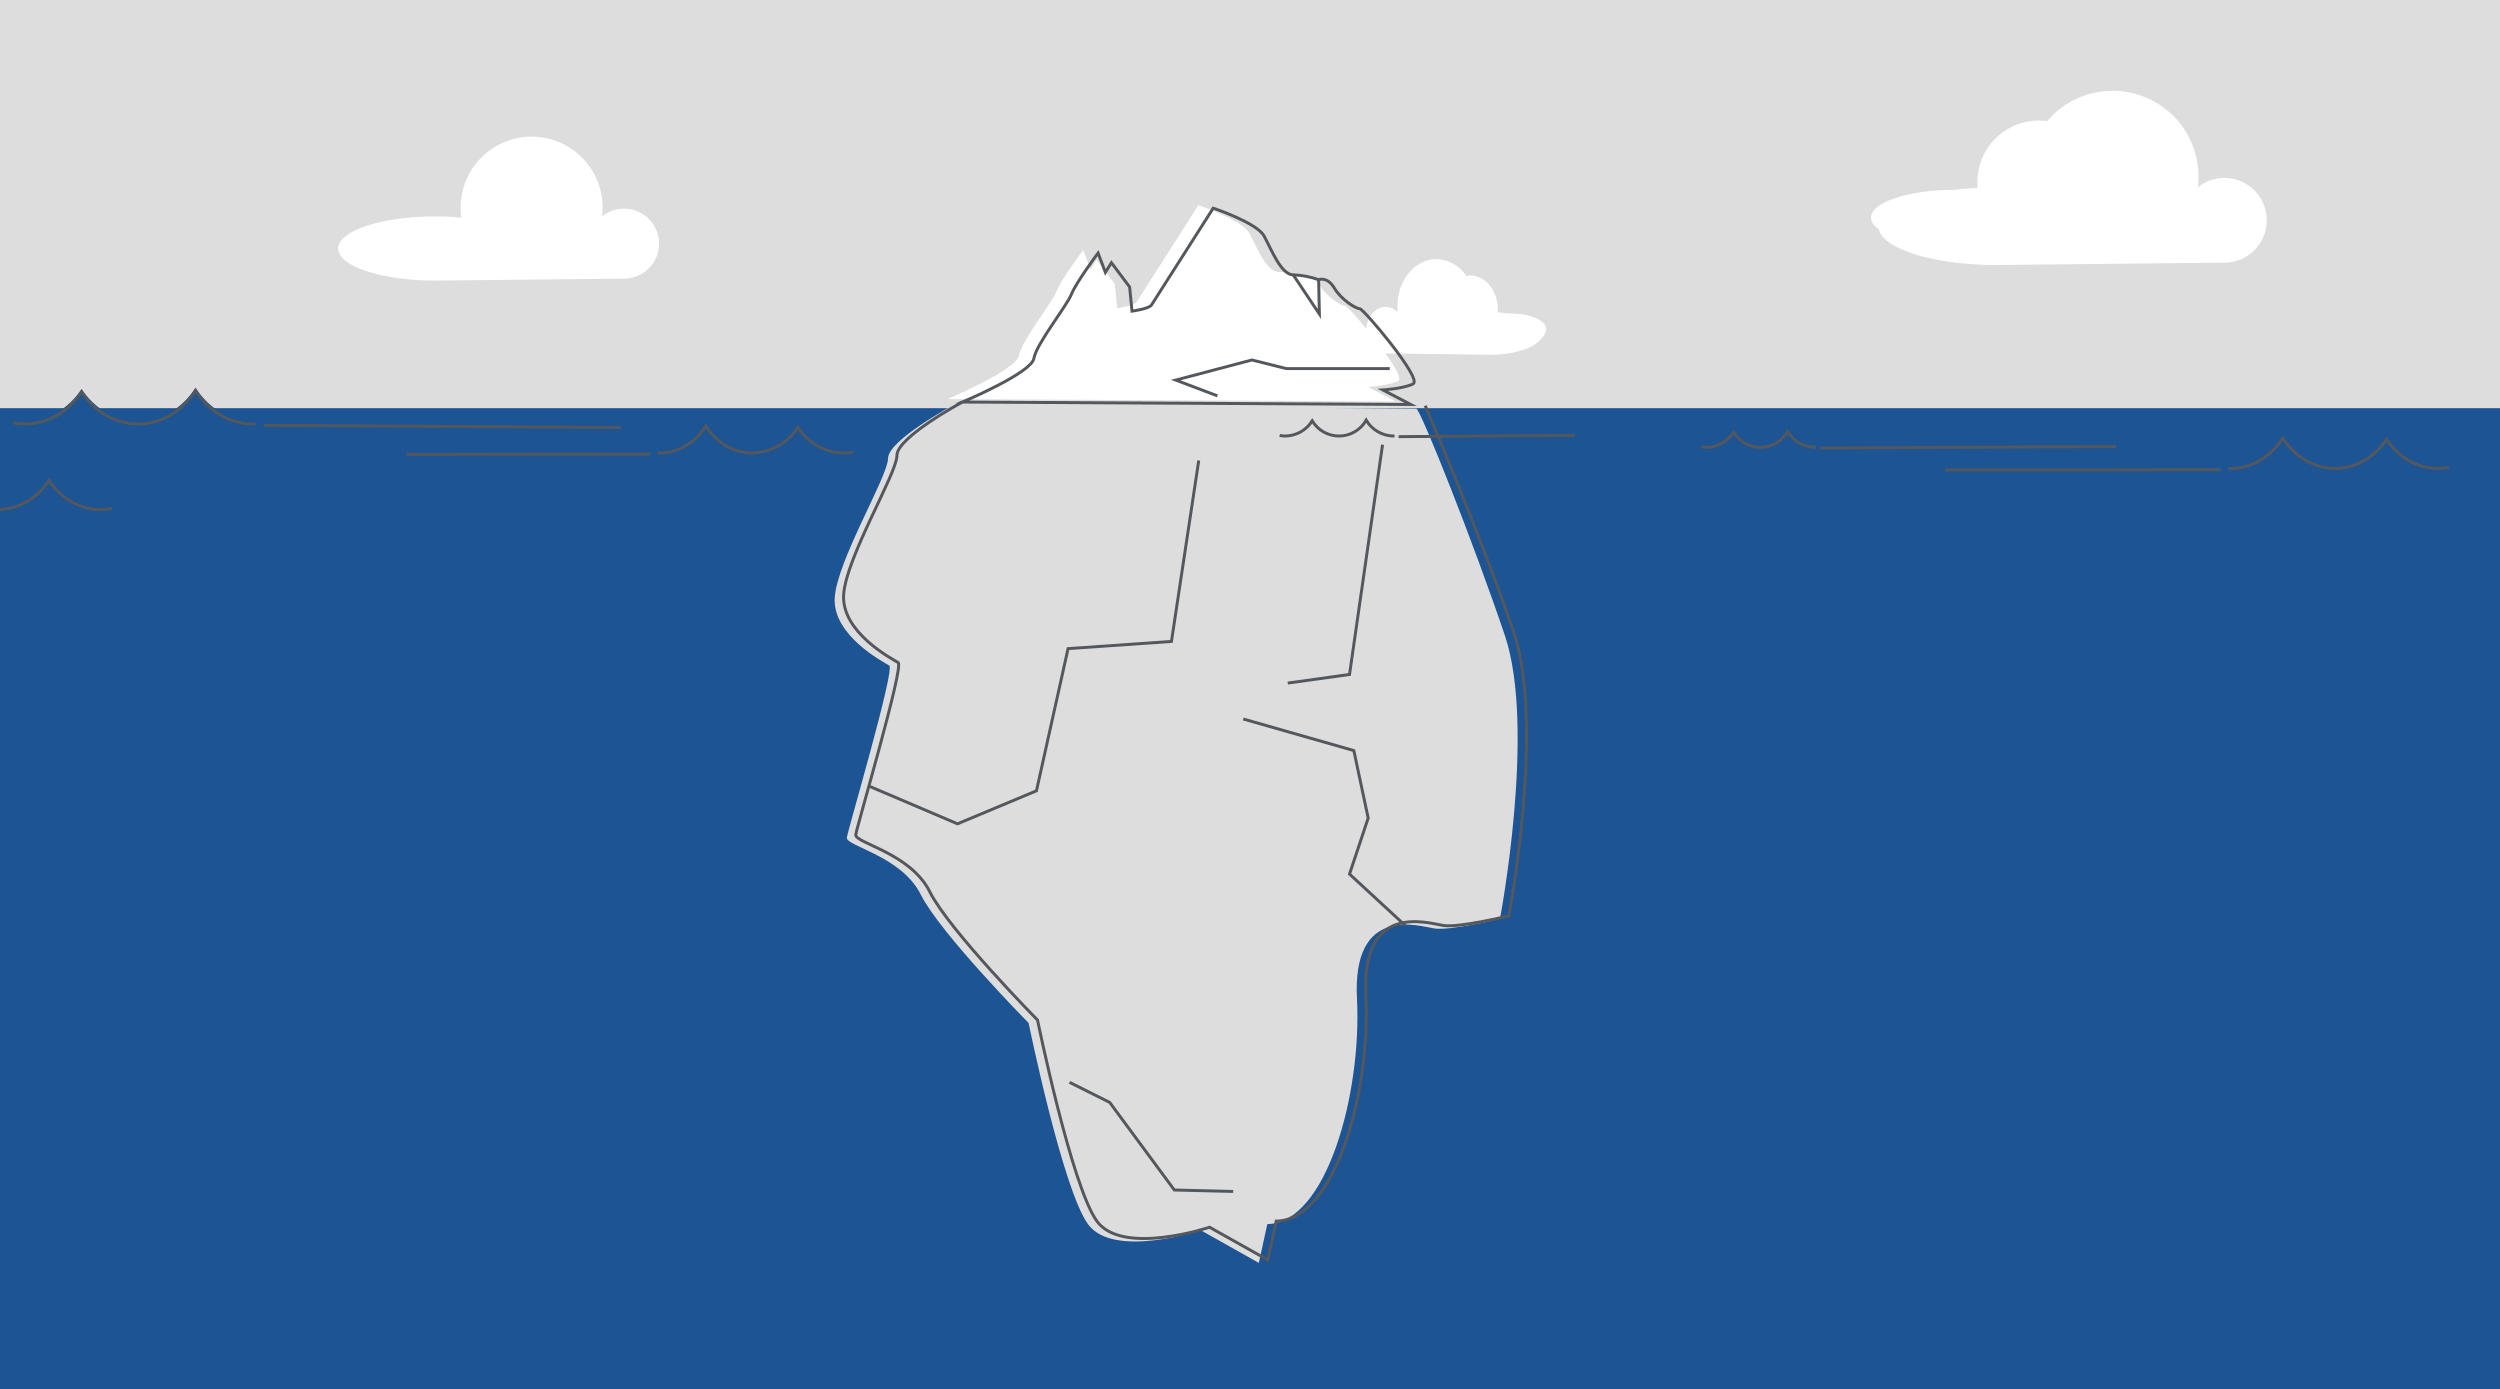
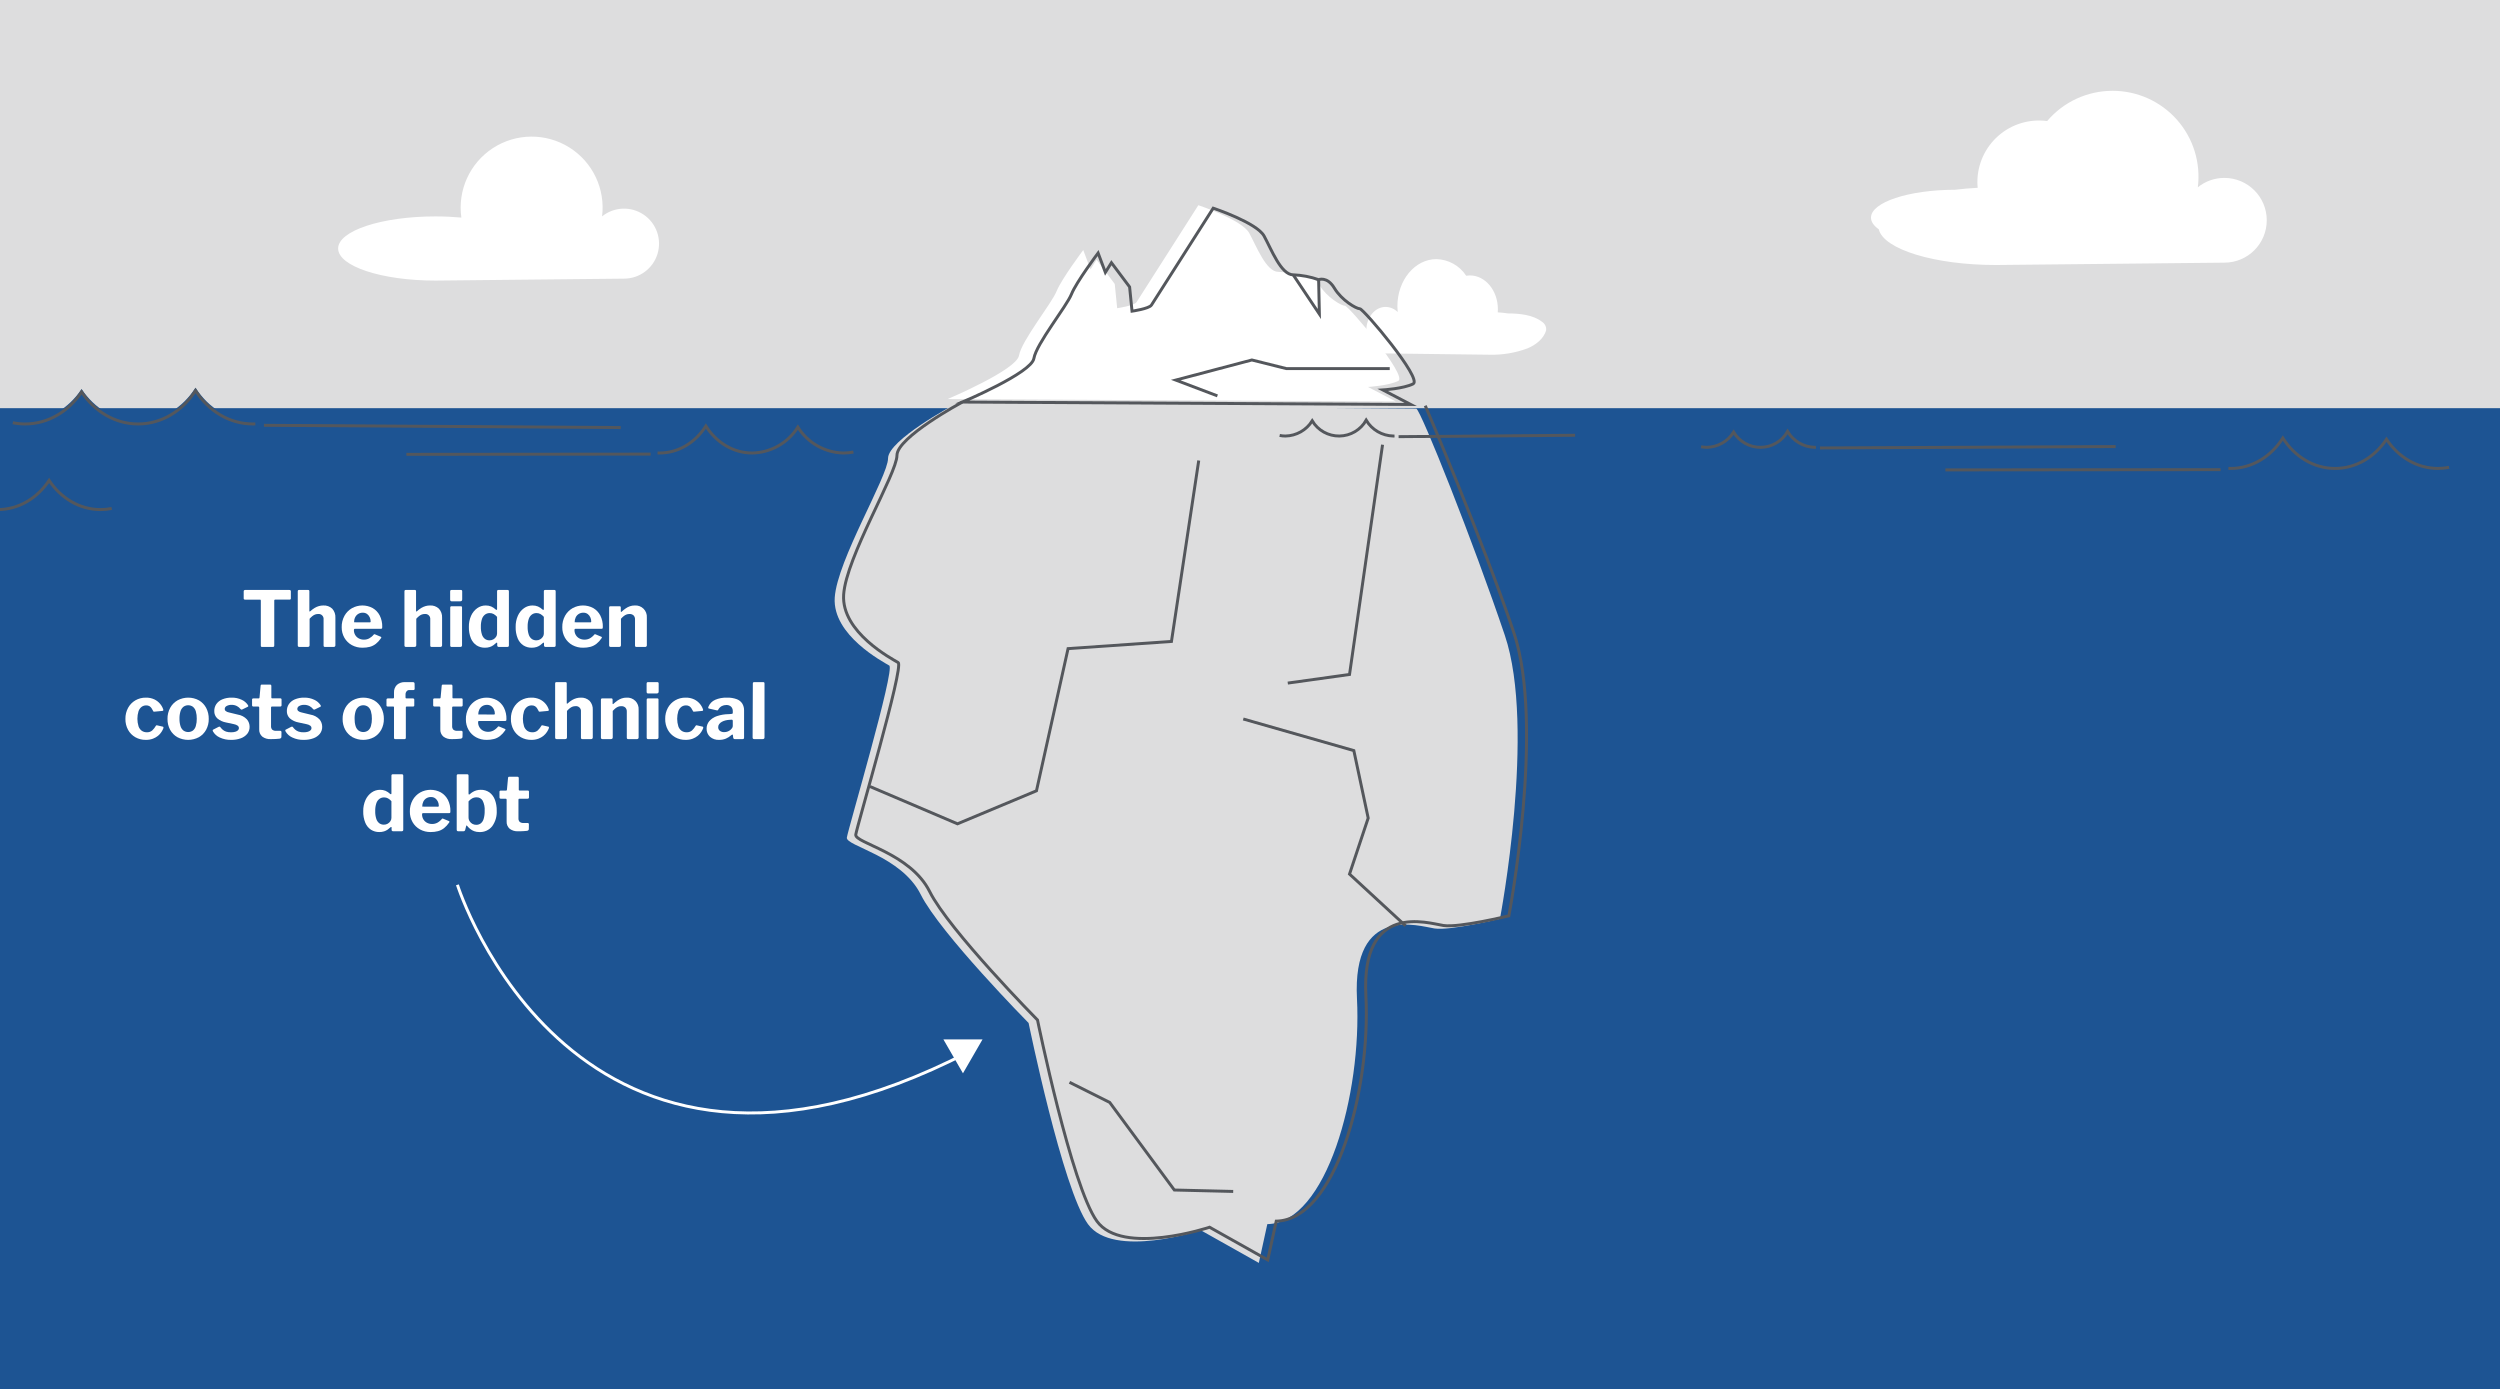
<svg xmlns="http://www.w3.org/2000/svg" viewBox="0 0 841.89 467.717">
  <defs>
-     <style>.cls-1{fill:#ddddde;}.cls-2{fill:#fff;}.cls-3{fill:#1d5493;}.cls-4{fill:none;stroke:#54575c;stroke-miterlimit:10;}</style>
+     <style>.cls-1{fill:#ddddde;}.cls-2{fill:#fff;}.cls-3{fill:#1d5493;}.cls-4,.cls-5{fill:none;stroke-miterlimit:10;}.cls-4{stroke:#54575c;}.cls-5{stroke:#fff;}</style>
  </defs>
  <g id="Layer_3" data-name="Layer 3">
    <rect class="cls-1" x="-1.658" y="-0.245" width="843.817" height="139.701" />
    <path class="cls-2" d="M466.614,103.357a5.814,5.814,0,0,1,4.066,1.731,19.312,19.312,0,0,1-.102-1.949c0-8.77,5.889-15.879,13.153-15.879a12.348,12.348,0,0,1,10.014,5.59,7.906,7.906,0,0,1,1.242-.101c5.212,0,9.436,5.101,9.436,11.393,0,.352-.019.699-.045,1.043,1.203.075,2.365.198,3.477.363,3.724.008,8.451.441,11.474,2.853a2.932,2.932,0,0,1,1.333,2.822c-.779,2.906-3.644,5.024-6.281,6.098a34.249,34.249,0,0,1-12.814,2.133l-34.953-.435c-3.582,0-6.486-3.506-6.486-7.831S463.032,103.357,466.614,103.357Z" />
    <rect class="cls-3" x="-1.658" y="137.457" width="843.817" height="330.32" />
    <path class="cls-1" d="M476.964,137.618c1.632.816,19.178,44.885,29.788,76.305s-1.632,95.483-1.632,95.483-16.73,4.08-22.035,3.264-27.747-8.161-26.115,23.667-10.201,75.489-30.196,75.897l-2.856,13.058L404.331,414.275s-29.38,9.793-37.949-2.04-19.994-67.736-19.994-67.736-29.788-30.196-36.316-43.253-25.299-16.322-24.891-19.178,16.322-56.719,14.282-57.943-19.178-10.201-18.362-22.851,17.954-40.805,17.954-46.926,22.035-17.954,22.035-17.954Z" />
    <path class="cls-2" d="M319.086,134.392s23.259-9.793,24.075-14.69,11.017-17.546,12.65-21.627,8.977-13.874,8.977-13.874l2.448,6.529,2.04-3.264,6.121,8.161.816,8.161s5.713-.816,6.529-2.04S403.552,69.104,403.552,69.104s14.69,4.897,17.138,9.385,5.713,13.058,9.793,13.058a29.456,29.456,0,0,1,8.569,1.632s2.856-1.224,5.305,2.856,7.345,6.937,8.569,6.937,21.219,23.667,17.954,25.299-10.201,2.04-10.201,2.04l9.385,4.897Z" />
    <path class="cls-4" d="M324.091,135.393s23.259-9.793,24.075-14.69,11.017-17.546,12.65-21.627,8.977-13.874,8.977-13.874l2.448,6.529,2.04-3.264,6.121,8.161.816,8.161s5.713-.816,6.529-2.04,20.81-32.644,20.81-32.644,14.69,4.897,17.138,9.385,5.713,13.058,9.793,13.058a29.456,29.456,0,0,1,8.569,1.632s2.856-1.224,5.305,2.856,7.345,6.937,8.569,6.937,21.219,23.667,17.954,25.299-10.201,2.04-10.201,2.04l9.385,4.897Z" />
    <path class="cls-4" d="M479.966,136.617s19.178,44.885,29.788,76.305-1.632,95.483-1.632,95.483-16.73,4.08-22.035,3.264-27.747-8.161-26.115,23.667-10.201,75.489-30.196,75.897l-2.856,13.058L407.333,413.274s-29.38,9.793-37.949-2.04-19.994-67.736-19.994-67.736-29.788-30.196-36.316-43.253-25.299-16.322-24.891-19.178,16.322-56.719,14.282-57.943-19.178-10.201-18.362-22.851,17.954-40.805,17.954-46.926,22.035-17.954,22.035-17.954" />
    <polyline class="cls-4" points="435.488 92.548 444.304 105.75 444.058 94.18" />
    <polyline class="cls-4" points="468 124.126 433.181 124.126 421.575 121.225 395.944 127.995 409.969 133.315" />
    <polyline class="cls-4" points="403.682 155.077 394.494 216.01 359.675 218.428 349.036 266.304 322.438 277.426 292.938 264.853" />
    <polyline class="cls-4" points="415.288 401.227 395.461 400.743 373.699 371.244 360.158 364.473" />
    <polyline class="cls-4" points="418.673 242.124 455.91 252.763 460.746 275.492 454.459 294.352 473.32 311.762" />
    <polyline class="cls-4" points="465.582 149.757 454.459 227.132 433.665 230.034" />
    <line class="cls-4" x1="655.122" y1="158.247" x2="747.792" y2="158.158" />
    <path class="cls-4" d="M750.425,157.728c.248.01.496.021.747.021,7.246,0,13.656-4.038,17.587-10.232,3.931,6.194,10.341,10.232,17.587,10.232,7.084,0,13.374-3.856,17.325-9.817,3.951,5.961,10.24,9.817,17.325,9.817a19.277,19.277,0,0,0,3.754-.375" />
    <path class="cls-4" d="M-.785,171.606c7.084,0,13.374-3.856,17.325-9.817,3.951,5.961,10.24,9.817,17.325,9.817a19.277,19.277,0,0,0,3.754-.375" />
    <line class="cls-4" x1="136.852" y1="152.999" x2="219.095" y2="152.92" />
    <path class="cls-4" d="M221.432,152.538c.22.008.44.019.663.019,6.431,0,12.12-3.583,15.609-9.081,3.489,5.497,9.178,9.081,15.609,9.081a18.546,18.546,0,0,0,15.375-8.713A18.546,18.546,0,0,0,284.063,152.557a17.108,17.108,0,0,0,3.332-.333" />
    <line class="cls-4" x1="530.417" y1="146.575" x2="470.984" y2="147.049" />
    <path class="cls-4" d="M469.614,146.825c-.129.005-.258.011-.389.011a10.915,10.915,0,0,1-9.154-5.326,10.521,10.521,0,0,1-18.172.216,10.877,10.877,0,0,1-9.017,5.11,10.034,10.034,0,0,1-1.954-.195" />
    <line class="cls-4" x1="712.452" y1="150.381" x2="612.897" y2="150.855" />
    <path class="cls-4" d="M611.526,150.631c-.129.005-.258.011-.389.011a10.915,10.915,0,0,1-9.154-5.326,10.521,10.521,0,0,1-18.172.216,10.877,10.877,0,0,1-9.017,5.11,10.034,10.034,0,0,1-1.954-.195" />
    <line class="cls-3" x1="263.359" y1="143.007" x2="88.882" y2="142.248" />
    <path class="cls-3" d="M85.989,141.775c-.273.01-.545.024-.821.024-7.963,0-15.008-4.437-19.328-11.244-4.32,6.807-11.365,11.244-19.328,11.244-7.786,0-14.697-4.238-19.039-10.789-4.342,6.551-11.254,10.789-19.039,10.789a21.185,21.185,0,0,1-4.126-.412" />
    <line class="cls-4" x1="209.024" y1="143.984" x2="88.882" y2="143.226" />
    <path class="cls-4" d="M85.989,142.752c-.273.01-.545.024-.821.024-7.963,0-15.008-4.437-19.328-11.244-4.32,6.807-11.365,11.244-19.328,11.244-7.786,0-14.697-4.238-19.039-10.789-4.342,6.551-11.254,10.789-19.039,10.789a21.185,21.185,0,0,1-4.126-.412" />
    <path class="cls-2" d="M210.143,93.835A11.789,11.789,0,1,0,202.753,72.864a23.904,23.904,0,1,0-47.387.407c-2.787-.255-5.719-.393-8.751-.393-18.085,0-32.746,4.838-32.746,10.806s14.661,10.806,32.746,10.806Z" />
    <path class="cls-2" d="M749.075,59.912a14.205,14.205,0,0,0-8.945,3.155,28.889,28.889,0,0,0-28.71-32.486,28.863,28.863,0,0,0-22.03,10.187,20.731,20.731,0,0,0-23.493,20.575c0,.642.042,1.273.1,1.9-2.646.137-5.203.36-7.648.661-15.634.028-28.283,4.217-28.283,9.383,0,1.405.942,2.736,2.618,3.932,1.63,6.73,18.684,12.024,39.496,12.024l76.894-.793a14.269,14.269,0,1,0,0-28.538Z" />
+     <path class="cls-2" d="M82.065,199.137a.454.454,0,0,1,.13-.336.525.525,0,0,1,.387-.129H97.429a.521.521,0,0,1,.4.129.483.483,0,0,1,.116.336V201.542q0,.388-.466.388H92.644c-.19,0-.285.086-.285.259v15.183q0,.491-.439.491H88.22q-.387,0-.387-.44V202.267c0-.224-.096-.336-.285-.336H82.556c-.328,0-.491-.129-.491-.388Z" />
+     <path class="cls-2" d="M100.273,217.346V199.163c0-.327.139-.491.414-.491h3.104c.26,0,.389.146.389.439v6.622c0,.104.025.168.078.194.051.026.129-.004.232-.09a9.239,9.239,0,0,1,1.513-1.138,5.929,5.929,0,0,1,1.423-.608,5.435,5.435,0,0,1,1.436-.194,4.034,4.034,0,0,1,3.025,1.086,4.185,4.185,0,0,1,1.061,3.052v9.208a.549.549,0,0,1-.62.621h-2.871a.513.513,0,0,1-.375-.116.559.559,0,0,1-.116-.401V208.603a1.655,1.655,0,0,0-1.862-1.836,2.772,2.772,0,0,0-1.009.181,3.499,3.499,0,0,0-.905.53,7.777,7.777,0,0,0-.931.893v8.897q0,.595-.673.595h-2.768Q100.273,217.863,100.273,217.346Z" />
+     <path class="cls-2" d="M119.632,213.867a3.09,3.09,0,0,0,1.217,1.138,3.635,3.635,0,0,0,1.72.401,3.737,3.737,0,0,0,1.72-.401,5.419,5.419,0,0,0,1.591-1.332.383.383,0,0,1,.181-.117.596.596,0,0,1,.285.091l1.861.776c.242.104.268.276.078.517a8.437,8.437,0,0,1-1.732,1.888,5.681,5.681,0,0,1-2.005.996,9.485,9.485,0,0,1-2.47.297,7.256,7.256,0,0,1-3.596-.879,6.532,6.532,0,0,1-2.496-2.444,6.953,6.953,0,0,1-.918-3.583,7.623,7.623,0,0,1,.944-3.867,6.749,6.749,0,0,1,2.521-2.547,7.275,7.275,0,0,1,6.958-.039,6.169,6.169,0,0,1,2.366,2.47,8.127,8.127,0,0,1,.866,3.906,1.5,1.5,0,0,1-.051.439c-.035.104-.164.164-.389.181h-8.794a.275.275,0,0,0-.233.104.521.521,0,0,0-.077.31A3.18,3.18,0,0,0,119.632,213.867Zm4.747-4.281a.65.65,0,0,0,.362-.064.4.4,0,0,0,.077-.297,3.234,3.234,0,0,0-.298-1.319,2.873,2.873,0,0,0-.879-1.125,2.356,2.356,0,0,0-1.487-.453,2.855,2.855,0,0,0-1.526.414,2.731,2.731,0,0,0-1.034,1.151,3.735,3.735,0,0,0-.362,1.668Z" />
+     <path class="cls-2" d="M136.199,217.346V199.163c0-.327.139-.491.414-.491h3.104q.388,0,.389.439v6.622c0,.104.025.168.077.194s.13-.004.233-.09a9.195,9.195,0,0,1,1.512-1.138,5.952,5.952,0,0,1,1.424-.608,5.424,5.424,0,0,1,1.436-.194,4.035,4.035,0,0,1,3.025,1.086,4.185,4.185,0,0,1,1.061,3.052v9.208a.549.549,0,0,1-.621.621H145.38a.516.516,0,0,1-.375-.116.559.559,0,0,1-.115-.401V208.603a1.657,1.657,0,0,0-1.863-1.836,2.766,2.766,0,0,0-1.008.181,3.504,3.504,0,0,0-.906.53,7.926,7.926,0,0,0-.931.893v8.897q0,.595-.673.595h-2.768C136.38,217.863,136.199,217.69,136.199,217.346Z" />
+     <path class="cls-2" d="M155.649,201.853q0,.647-.699.646h-2.793a.54.54,0,0,1-.453-.155.729.729,0,0,1-.115-.439v-2.716q0-.517.439-.517h3.207c.275,0,.414.164.414.491Zm-.053,15.39a.625.625,0,0,1-.154.479.807.807,0,0,1-.543.142h-2.717a.463.463,0,0,1-.568-.543V204.646c0-.328.139-.492.414-.492h3.182q.387,0,.387.44Z" />
+     <path class="cls-2" d="M167.611,217.747a.452.452,0,0,1-.168-.401v-.725c0-.12-.034-.189-.104-.207a.316.316,0,0,0-.259.104,9.51,9.51,0,0,1-.931.763,4.469,4.469,0,0,1-1.216.608,5.158,5.158,0,0,1-1.63.233,5.08,5.08,0,0,1-2.793-.776,5.183,5.183,0,0,1-1.914-2.341,9.552,9.552,0,0,1-.698-3.893,8.794,8.794,0,0,1,.763-3.79,6.257,6.257,0,0,1,2.057-2.521,4.854,4.854,0,0,1,2.845-.905,4.729,4.729,0,0,1,1.837.336,5.32,5.32,0,0,1,1.552,1.035c.138.104.246.143.323.117s.116-.134.116-.324v-5.923q0-.466.414-.465h3.155c.275,0,.414.164.414.491v18.157a.566.566,0,0,1-.129.414.655.655,0,0,1-.466.129h-2.794A.644.644,0,0,1,167.611,217.747Zm-1.37-10.967a2.703,2.703,0,0,0-1.332-.323,2.624,2.624,0,0,0-1.539.479,3.032,3.032,0,0,0-1.061,1.487,7.713,7.713,0,0,0-.375,2.638,7.809,7.809,0,0,0,.375,2.664,2.949,2.949,0,0,0,1.034,1.461,2.61,2.61,0,0,0,1.514.453,2.495,2.495,0,0,0,1.293-.336,2.696,2.696,0,0,0,.905-.854,1.966,1.966,0,0,0,.336-1.086v-5.639A4.671,4.671,0,0,0,166.241,206.78Z" />
+     <path class="cls-2" d="M183.363,217.747a.452.452,0,0,1-.168-.401v-.725c0-.12-.034-.189-.104-.207a.316.316,0,0,0-.259.104,9.511,9.511,0,0,1-.931.763,4.469,4.469,0,0,1-1.216.608,5.158,5.158,0,0,1-1.63.233,5.08,5.08,0,0,1-2.793-.776,5.183,5.183,0,0,1-1.914-2.341,9.552,9.552,0,0,1-.698-3.893,8.794,8.794,0,0,1,.763-3.79,6.257,6.257,0,0,1,2.057-2.521,4.854,4.854,0,0,1,2.845-.905,4.729,4.729,0,0,1,1.837.336,5.32,5.32,0,0,1,1.552,1.035c.138.104.246.143.323.117s.116-.134.116-.324v-5.923q0-.466.414-.465h3.155c.275,0,.414.164.414.491v18.157a.566.566,0,0,1-.129.414.655.655,0,0,1-.466.129h-2.794A.644.644,0,0,1,183.363,217.747Zm-1.37-10.967a2.703,2.703,0,0,0-1.332-.323,2.624,2.624,0,0,0-1.539.479,3.032,3.032,0,0,0-1.061,1.487,7.713,7.713,0,0,0-.375,2.638,7.809,7.809,0,0,0,.375,2.664,2.949,2.949,0,0,0,1.034,1.461,2.61,2.61,0,0,0,1.514.453,2.495,2.495,0,0,0,1.293-.336,2.696,2.696,0,0,0,.905-.854,1.966,1.966,0,0,0,.336-1.086v-5.639A4.671,4.671,0,0,0,181.993,206.78Z" />
+     <path class="cls-2" d="M193.916,213.867a3.081,3.081,0,0,0,1.216,1.138,3.632,3.632,0,0,0,1.72.401,3.74,3.74,0,0,0,1.72-.401,5.419,5.419,0,0,0,1.591-1.332.374.374,0,0,1,.181-.117.599.599,0,0,1,.285.091l1.862.776q.362.155.077.517a8.461,8.461,0,0,1-1.732,1.888,5.689,5.689,0,0,1-2.005.996,9.49,9.49,0,0,1-2.47.297,7.256,7.256,0,0,1-3.596-.879,6.532,6.532,0,0,1-2.496-2.444,6.943,6.943,0,0,1-.918-3.583,7.623,7.623,0,0,1,.944-3.867,6.749,6.749,0,0,1,2.521-2.547,7.275,7.275,0,0,1,6.958-.039,6.175,6.175,0,0,1,2.366,2.47,8.127,8.127,0,0,1,.866,3.906,1.431,1.431,0,0,1-.052.439c-.034.104-.164.164-.388.181H193.773a.272.272,0,0,0-.232.104.513.513,0,0,0-.078.31A3.172,3.172,0,0,0,193.916,213.867Zm4.746-4.281a.648.648,0,0,0,.362-.064c.052-.043.077-.142.077-.297a3.25,3.25,0,0,0-.298-1.319,2.882,2.882,0,0,0-.879-1.125,2.354,2.354,0,0,0-1.487-.453,2.853,2.853,0,0,0-1.526.414,2.731,2.731,0,0,0-1.034,1.151,3.735,3.735,0,0,0-.362,1.668Z" />
+     <path class="cls-2" d="M205.128,217.346V204.646q0-.491.413-.492h3.13q.388,0,.388.44v1.268a.232.232,0,0,0,.078.207c.052.035.129,0,.232-.104a12.284,12.284,0,0,1,1.346-1.086,5.817,5.817,0,0,1,1.422-.725,4.902,4.902,0,0,1,1.604-.258,3.812,3.812,0,0,1,4.087,4.086v9.26a.549.549,0,0,1-.621.621h-2.87a.517.517,0,0,1-.376-.116.559.559,0,0,1-.116-.401V208.603a1.836,1.836,0,0,0-.479-1.358,1.911,1.911,0,0,0-1.409-.478,2.772,2.772,0,0,0-1.009.181,3.499,3.499,0,0,0-.905.53,7.928,7.928,0,0,0-.932.893v8.897q0,.595-.672.595h-2.768Q205.128,217.863,205.128,217.346Z" />
+     <path class="cls-2" d="M51.972,235.516a5.802,5.802,0,0,1,1.927,1.487,5.681,5.681,0,0,1,1.061,1.862q.18.517-.311.543l-2.716.259a.353.353,0,0,1-.388-.285,6.614,6.614,0,0,0-.518-.905,2.369,2.369,0,0,0-.698-.672,2.022,2.022,0,0,0-1.086-.259,2.567,2.567,0,0,0-1.553.491,3.161,3.161,0,0,0-1.047,1.487,8.657,8.657,0,0,0,.013,5.082,3.119,3.119,0,0,0,1.099,1.501,2.912,2.912,0,0,0,1.695.491,2.584,2.584,0,0,0,1.797-.595,6.82,6.82,0,0,0,1.255-1.604.32.32,0,0,1,.155-.155.593.593,0,0,1,.284.025L54.856,244.71c.189.052.249.216.181.492a6.771,6.771,0,0,1-.646,1.267,5.547,5.547,0,0,1-1.15,1.294,6.216,6.216,0,0,1-1.733.995,6.521,6.521,0,0,1-2.393.401,6.986,6.986,0,0,1-3.544-.893,6.453,6.453,0,0,1-2.443-2.482,7.399,7.399,0,0,1-.893-3.687,7.523,7.523,0,0,1,.905-3.737,6.585,6.585,0,0,1,2.457-2.521,6.85,6.85,0,0,1,3.518-.905A6.407,6.407,0,0,1,51.972,235.516Z" />
+     <path class="cls-2" d="M59.732,248.254a6.412,6.412,0,0,1-2.445-2.496,7.388,7.388,0,0,1-.879-3.634,7.576,7.576,0,0,1,.905-3.764,6.522,6.522,0,0,1,2.483-2.521,7.595,7.595,0,0,1,7.216.013,6.404,6.404,0,0,1,2.419,2.535,7.737,7.737,0,0,1,.865,3.711,7.443,7.443,0,0,1-.879,3.66,6.414,6.414,0,0,1-2.443,2.496,7.695,7.695,0,0,1-7.242,0Zm5.236-2.237a3.019,3.019,0,0,0,.971-1.514,8.14,8.14,0,0,0,.323-2.457,8.325,8.325,0,0,0-.323-2.521,3.1,3.1,0,0,0-.971-1.513,2.722,2.722,0,0,0-3.193,0,3.14,3.14,0,0,0-.996,1.513,7.993,7.993,0,0,0-.336,2.521,7.796,7.796,0,0,0,.336,2.471,3.054,3.054,0,0,0,.996,1.5,2.782,2.782,0,0,0,3.193,0Z" />
+     <path class="cls-2" d="M79.79,237.778a3.762,3.762,0,0,0-1.837-.414,3.221,3.221,0,0,0-1.615.376,1.139,1.139,0,0,0-.66,1.021.951.951,0,0,0,.259.634,2.465,2.465,0,0,0,1.189.53l2.975.724a5.351,5.351,0,0,1,3.052,1.604,3.838,3.838,0,0,1,.905,2.483,3.686,3.686,0,0,1-.788,2.38,5.01,5.01,0,0,1-2.186,1.513,9.004,9.004,0,0,1-3.208.53,8.548,8.548,0,0,1-3.905-.814,4.981,4.981,0,0,1-2.25-2.031.696.696,0,0,1-.104-.349.257.257,0,0,1,.154-.246l1.76-.905a.821.821,0,0,1,.4-.116.353.353,0,0,1,.246.143,5.381,5.381,0,0,0,.802.879,3.446,3.446,0,0,0,1.163.66,4.99,4.99,0,0,0,1.76.22,4.692,4.692,0,0,0,1.306-.168,2.175,2.175,0,0,0,.919-.492,1.026,1.026,0,0,0,.336-.763.993.993,0,0,0-.362-.763,3.23,3.23,0,0,0-1.345-.557l-2.664-.568a6.183,6.183,0,0,1-2.936-1.384,3.249,3.249,0,0,1-.996-2.471,4.04,4.04,0,0,1,.686-2.327,4.576,4.576,0,0,1,2.004-1.591,7.79,7.79,0,0,1,3.156-.582,7.468,7.468,0,0,1,3.4.724,4.935,4.935,0,0,1,2.057,1.733,1.245,1.245,0,0,1,.155.323c.034.112-.026.211-.181.298l-1.863.905a.482.482,0,0,1-.322.038.544.544,0,0,1-.271-.193A3.811,3.811,0,0,0,79.79,237.778Z" />
+     <path class="cls-2" d="M91.558,237.934c-.189,0-.285.104-.285.311v6.233a1.63,1.63,0,0,0,.414,1.255,1.929,1.929,0,0,0,1.319.375h1.397a.344.344,0,0,1,.283.129.482.482,0,0,1,.104.311l-.025,1.577q0,.492-.568.621c-.311.035-.643.064-.996.091q-.53.038-1.061.052-.53.013-1.021.013a4.296,4.296,0,0,1-2.793-.841,3.023,3.023,0,0,1-1.035-2.496v-7.242c0-.258-.112-.388-.336-.388H85.376q-.492,0-.492-.439v-1.914c0-.259.156-.388.467-.388h1.784c.155,0,.241-.095.259-.285l.361-3.931c.018-.293.146-.44.389-.44h2.819q.413,0,.413.492v3.879a.229.229,0,0,0,.26.259H94.351c.311,0,.466.139.466.414v1.914c0,.293-.173.439-.517.439Z" />
+     <path class="cls-2" d="M104.232,237.778a3.764,3.764,0,0,0-1.837-.414,3.225,3.225,0,0,0-1.616.376,1.141,1.141,0,0,0-.66,1.021.948.948,0,0,0,.26.634,2.461,2.461,0,0,0,1.189.53l2.975.724a5.348,5.348,0,0,1,3.051,1.604,3.839,3.839,0,0,1,.906,2.483,3.687,3.687,0,0,1-.789,2.38,4.999,4.999,0,0,1-2.186,1.513,8.998,8.998,0,0,1-3.207.53,8.553,8.553,0,0,1-3.906-.814,4.991,4.991,0,0,1-2.25-2.031.706.706,0,0,1-.104-.349.258.258,0,0,1,.155-.246l1.759-.905a.823.823,0,0,1,.4-.116.35.35,0,0,1,.246.143,5.433,5.433,0,0,0,.803.879,3.437,3.437,0,0,0,1.163.66,4.981,4.981,0,0,0,1.759.22,4.704,4.704,0,0,0,1.307-.168,2.171,2.171,0,0,0,.918-.492,1.023,1.023,0,0,0,.336-.763.995.995,0,0,0-.361-.763,3.236,3.236,0,0,0-1.346-.557l-2.664-.568a6.187,6.187,0,0,1-2.936-1.384,3.249,3.249,0,0,1-.996-2.471,4.04,4.04,0,0,1,.686-2.327,4.573,4.573,0,0,1,2.005-1.591,7.786,7.786,0,0,1,3.155-.582,7.473,7.473,0,0,1,3.401.724,4.926,4.926,0,0,1,2.056,1.733,1.248,1.248,0,0,1,.156.323c.033.112-.026.211-.182.298l-1.862.905a.484.484,0,0,1-.323.038.548.548,0,0,1-.271-.193A3.796,3.796,0,0,0,104.232,237.778Z" />
+     <path class="cls-2" d="M118.703,248.254a6.416,6.416,0,0,1-2.444-2.496,7.378,7.378,0,0,1-.88-3.634,7.576,7.576,0,0,1,.906-3.764,6.526,6.526,0,0,1,2.482-2.521,7.597,7.597,0,0,1,7.217.013,6.401,6.401,0,0,1,2.418,2.535,7.726,7.726,0,0,1,.866,3.711,7.433,7.433,0,0,1-.88,3.66,6.414,6.414,0,0,1-2.443,2.496,7.695,7.695,0,0,1-7.242,0ZM123.94,246.017a3.018,3.018,0,0,0,.97-1.514,8.107,8.107,0,0,0,.324-2.457,8.291,8.291,0,0,0-.324-2.521,3.099,3.099,0,0,0-.97-1.513,2.723,2.723,0,0,0-3.194,0,3.14,3.14,0,0,0-.996,1.513,8.021,8.021,0,0,0-.336,2.521,7.824,7.824,0,0,0,.336,2.471,3.054,3.054,0,0,0,.996,1.5,2.783,2.783,0,0,0,3.194,0Z" />
+     <path class="cls-2" d="M139.394,235.321a.449.449,0,0,1,.117.311v1.914c0,.259-.147.388-.44.388h-2.146c-.173,0-.259.095-.259.285v10.19c0,.327-.139.491-.414.491h-3.182q-.387,0-.387-.439V238.167c0-.155-.07-.233-.207-.233h-1.863c-.311,0-.465-.129-.465-.388v-1.914a.453.453,0,0,1,.116-.311.481.481,0,0,1,.375-.129h1.733q.311,0,.311-.389v-1.577a3.389,3.389,0,0,1,.982-2.587,3.868,3.868,0,0,1,2.768-.931h2.611q.57,0,.57.543l.025,1.682a.524.524,0,0,1-.091.31.336.336,0,0,1-.298.13H137.855a1.163,1.163,0,0,0-.931.427,1.641,1.641,0,0,0-.362,1.099v1.009q0,.286.311.285h2.146A.483.483,0,0,1,139.394,235.321Z" />
+     <path class="cls-2" d="M152.546,237.934c-.19,0-.284.104-.284.311v6.233a1.63,1.63,0,0,0,.413,1.255,1.93,1.93,0,0,0,1.319.375h1.396a.346.346,0,0,1,.285.129.488.488,0,0,1,.104.311l-.026,1.577q0,.492-.569.621c-.31.035-.643.064-.995.091q-.53.038-1.061.052-.53.013-1.021.013a4.298,4.298,0,0,1-2.793-.841,3.023,3.023,0,0,1-1.035-2.496v-7.242c0-.258-.112-.388-.336-.388h-1.578q-.492,0-.492-.439v-1.914c0-.259.156-.388.467-.388h1.784c.155,0,.241-.095.259-.285l.361-3.931c.018-.293.146-.44.389-.44h2.819c.275,0,.414.164.414.492v3.879a.228.228,0,0,0,.258.259h2.716c.311,0,.466.139.466.414v1.914q0,.439-.518.439Z" />
+     <path class="cls-2" d="M161.457,244.904a3.076,3.076,0,0,0,1.216,1.138,3.632,3.632,0,0,0,1.72.401,3.74,3.74,0,0,0,1.72-.401,5.404,5.404,0,0,0,1.591-1.332.372.372,0,0,1,.181-.116.599.599,0,0,1,.285.091l1.862.775q.362.155.077.518a8.464,8.464,0,0,1-1.732,1.889,5.703,5.703,0,0,1-2.005.995,9.469,9.469,0,0,1-2.47.298,7.252,7.252,0,0,1-3.596-.88,6.529,6.529,0,0,1-2.496-2.444,6.943,6.943,0,0,1-.918-3.582,7.62,7.62,0,0,1,.944-3.866,6.75,6.75,0,0,1,2.521-2.548,7.275,7.275,0,0,1,6.958-.039,6.177,6.177,0,0,1,2.366,2.47,8.128,8.128,0,0,1,.866,3.906,1.433,1.433,0,0,1-.052.439c-.034.104-.164.164-.388.181h-8.794a.273.273,0,0,0-.232.104.516.516,0,0,0-.078.311A3.17,3.17,0,0,0,161.457,244.904Zm4.746-4.28a.637.637,0,0,0,.362-.065c.052-.042.077-.142.077-.297a3.25,3.25,0,0,0-.298-1.319,2.882,2.882,0,0,0-.879-1.125,2.351,2.351,0,0,0-1.487-.453,2.857,2.857,0,0,0-1.526.414,2.738,2.738,0,0,0-1.034,1.151,3.737,3.737,0,0,0-.362,1.668Z" />
+     <path class="cls-2" d="M181.787,235.516a5.793,5.793,0,0,1,1.927,1.487,5.681,5.681,0,0,1,1.061,1.862q.18.517-.311.543l-2.716.259a.353.353,0,0,1-.388-.285,6.612,6.612,0,0,0-.518-.905,2.358,2.358,0,0,0-.698-.672,2.022,2.022,0,0,0-1.086-.259,2.565,2.565,0,0,0-1.553.491,3.161,3.161,0,0,0-1.047,1.487,8.657,8.657,0,0,0,.013,5.082,3.114,3.114,0,0,0,1.1,1.501,2.906,2.906,0,0,0,1.693.491,2.585,2.585,0,0,0,1.798-.595,6.82,6.82,0,0,0,1.255-1.604.324.324,0,0,1,.155-.155.593.593,0,0,1,.284.025l1.914.439q.284.078.181.492a6.77,6.77,0,0,1-.646,1.267,5.547,5.547,0,0,1-1.15,1.294,6.216,6.216,0,0,1-1.733.995,6.525,6.525,0,0,1-2.393.401,6.978,6.978,0,0,1-3.543-.893,6.442,6.442,0,0,1-2.444-2.482,7.41,7.41,0,0,1-.893-3.687,7.523,7.523,0,0,1,.905-3.737,6.585,6.585,0,0,1,2.457-2.521,6.852,6.852,0,0,1,3.518-.905A6.404,6.404,0,0,1,181.787,235.516Z" />
+     <path class="cls-2" d="M186.946,248.383V230.2q0-.491.414-.491h3.104q.388,0,.388.439v6.621c0,.104.026.168.078.194.052.025.129-.004.232-.091a9.252,9.252,0,0,1,1.514-1.138,5.937,5.937,0,0,1,1.422-.607,5.415,5.415,0,0,1,1.436-.194,4.04,4.04,0,0,1,3.026,1.086,4.188,4.188,0,0,1,1.061,3.053v9.207a.549.549,0,0,1-.621.621h-2.87a.519.519,0,0,1-.376-.116.56.56,0,0,1-.116-.401v-8.742a1.655,1.655,0,0,0-1.862-1.836,2.775,2.775,0,0,0-1.009.181,3.529,3.529,0,0,0-.905.53,7.888,7.888,0,0,0-.931.893v8.897q0,.595-.673.595H187.489C187.127,248.9,186.946,248.729,186.946,248.383Z" />
+     <path class="cls-2" d="M202.361,248.383V235.684q0-.491.413-.491h3.13q.388,0,.388.439v1.268a.234.234,0,0,0,.078.207c.052.034.129,0,.232-.104a12.297,12.297,0,0,1,1.346-1.087,5.78,5.78,0,0,1,1.422-.724,4.877,4.877,0,0,1,1.604-.259,3.812,3.812,0,0,1,4.087,4.087v9.259a.549.549,0,0,1-.621.621h-2.87a.519.519,0,0,1-.376-.116.56.56,0,0,1-.116-.401v-8.742a1.835,1.835,0,0,0-.479-1.357,1.909,1.909,0,0,0-1.409-.479,2.771,2.771,0,0,0-1.009.181,3.513,3.513,0,0,0-.905.53,7.89,7.89,0,0,0-.932.893v8.897q0,.595-.672.595h-2.768C202.542,248.9,202.361,248.729,202.361,248.383Z" />
+     <path class="cls-2" d="M221.81,232.891q0,.646-.698.646h-2.793a.54.54,0,0,1-.453-.155.725.725,0,0,1-.116-.44v-2.715q0-.517.439-.518h3.208q.413,0,.413.491Zm-.052,15.389a.628.628,0,0,1-.154.479.802.802,0,0,1-.544.143h-2.716a.461.461,0,0,1-.568-.543V235.684q0-.491.413-.491h3.182q.388,0,.388.439Z" />
+     <path class="cls-2" d="M233.748,235.516a5.793,5.793,0,0,1,1.927,1.487,5.681,5.681,0,0,1,1.061,1.862q.18.517-.311.543l-2.716.259a.353.353,0,0,1-.388-.285,6.614,6.614,0,0,0-.518-.905,2.358,2.358,0,0,0-.698-.672,2.022,2.022,0,0,0-1.086-.259,2.565,2.565,0,0,0-1.553.491,3.16,3.16,0,0,0-1.047,1.487,8.657,8.657,0,0,0,.013,5.082,3.114,3.114,0,0,0,1.1,1.501,2.906,2.906,0,0,0,1.693.491,2.585,2.585,0,0,0,1.798-.595,6.82,6.82,0,0,0,1.255-1.604.324.324,0,0,1,.155-.155.593.593,0,0,1,.284.025l1.914.439q.284.078.181.492a6.771,6.771,0,0,1-.646,1.267,5.547,5.547,0,0,1-1.15,1.294,6.216,6.216,0,0,1-1.733.995,6.525,6.525,0,0,1-2.393.401,6.978,6.978,0,0,1-3.543-.893,6.442,6.442,0,0,1-2.444-2.482,7.41,7.41,0,0,1-.893-3.687,7.523,7.523,0,0,1,.905-3.737,6.585,6.585,0,0,1,2.457-2.521,6.852,6.852,0,0,1,3.518-.905A6.404,6.404,0,0,1,233.748,235.516Z" />
+     <path class="cls-2" d="M244.455,248.732a5.772,5.772,0,0,1-2.289.427,4.325,4.325,0,0,1-3.091-1.061,3.567,3.567,0,0,1-1.125-2.716,3.841,3.841,0,0,1,.905-2.535,5.876,5.876,0,0,1,2.587-1.693,12.663,12.663,0,0,1,4.009-.66l.905-.077a.541.541,0,0,0,.284-.078.304.304,0,0,0,.13-.284v-.543a2.055,2.055,0,0,0-.569-1.539,2.236,2.236,0,0,0-1.63-.557,3.336,3.336,0,0,0-1.486.35,2.872,2.872,0,0,0-1.203,1.203.442.442,0,0,1-.181.232.692.692,0,0,1-.389,0l-2.586-.595a.372.372,0,0,1-.22-.168q-.066-.117.09-.505a4.285,4.285,0,0,1,2.237-2.263,9.285,9.285,0,0,1,3.919-.737,8.829,8.829,0,0,1,3.414.543,3.745,3.745,0,0,1,1.836,1.513,4.389,4.389,0,0,1,.569,2.264v9.078a.717.717,0,0,1-.104.44.477.477,0,0,1-.388.129h-2.664a.421.421,0,0,1-.401-.207,1.26,1.26,0,0,1-.142-.518l-.052-.568q-.053-.466-.569-.026A6.433,6.433,0,0,1,244.455,248.732Zm1.927-6.376-.724.052a6.58,6.58,0,0,0-1.345.194,5.092,5.092,0,0,0-1.216.466,2.812,2.812,0,0,0-.893.75,1.667,1.667,0,0,0-.349,1.047,1.513,1.513,0,0,0,.543,1.229,2.273,2.273,0,0,0,1.5.453,3.013,3.013,0,0,0,1.15-.207,3.62,3.62,0,0,0,.867-.491,3.669,3.669,0,0,0,.62-.673,1.21,1.21,0,0,0,.233-.698V242.796Q246.77,242.356,246.381,242.356Z" />
+     <path class="cls-2" d="M257.452,248.279a.624.624,0,0,1-.155.479.799.799,0,0,1-.543.143h-2.742q-.568,0-.568-.543l.077-18.157q0-.491.414-.491H257.064q.388,0,.388.466Z" />
+     <path class="cls-2" d="M132.035,279.822a.455.455,0,0,1-.168-.401v-.724c0-.121-.035-.189-.104-.207s-.154.018-.258.104a9.768,9.768,0,0,1-.932.763,4.441,4.441,0,0,1-1.216.607,5.158,5.158,0,0,1-1.63.233,5.078,5.078,0,0,1-2.793-.776,5.176,5.176,0,0,1-1.914-2.341,9.568,9.568,0,0,1-.698-3.893,8.808,8.808,0,0,1,.763-3.789,6.257,6.257,0,0,1,2.057-2.521,4.852,4.852,0,0,1,2.846-.905,4.724,4.724,0,0,1,1.836.336,5.326,5.326,0,0,1,1.552,1.035c.138.104.245.142.323.116.078-.026.116-.134.116-.323v-5.923q0-.466.414-.466h3.155c.275,0,.414.164.414.491v18.157a.57.57,0,0,1-.129.414.658.658,0,0,1-.466.129h-2.794A.648.648,0,0,1,132.035,279.822Zm-1.371-10.967a2.69,2.69,0,0,0-1.332-.323,2.625,2.625,0,0,0-1.539.479,3.025,3.025,0,0,0-1.06,1.487,7.683,7.683,0,0,0-.376,2.638,7.775,7.775,0,0,0,.376,2.664,2.942,2.942,0,0,0,1.034,1.462,2.61,2.61,0,0,0,1.514.452,2.488,2.488,0,0,0,1.293-.336,2.696,2.696,0,0,0,.905-.854,1.966,1.966,0,0,0,.336-1.086V269.8A4.666,4.666,0,0,0,130.664,268.855Z" />
+     <path class="cls-2" d="M142.587,275.942a3.083,3.083,0,0,0,1.216,1.138,3.638,3.638,0,0,0,1.72.401,3.741,3.741,0,0,0,1.721-.401,5.401,5.401,0,0,0,1.59-1.332.379.379,0,0,1,.182-.116.593.593,0,0,1,.284.091l1.862.775q.362.155.077.518a8.441,8.441,0,0,1-1.732,1.889,5.695,5.695,0,0,1-2.005.995,9.457,9.457,0,0,1-2.47.298,7.248,7.248,0,0,1-3.595-.88,6.515,6.515,0,0,1-2.496-2.444,6.943,6.943,0,0,1-.918-3.582,7.629,7.629,0,0,1,.943-3.866,6.757,6.757,0,0,1,2.521-2.548,7.275,7.275,0,0,1,6.958-.039,6.179,6.179,0,0,1,2.367,2.47,8.139,8.139,0,0,1,.865,3.906,1.438,1.438,0,0,1-.051.439c-.035.104-.164.164-.389.181h-8.794a.273.273,0,0,0-.232.104.516.516,0,0,0-.078.311A3.17,3.17,0,0,0,142.587,275.942Zm4.746-4.28a.637.637,0,0,0,.362-.065c.052-.042.077-.142.077-.297a3.248,3.248,0,0,0-.297-1.319,2.891,2.891,0,0,0-.879-1.125,2.356,2.356,0,0,0-1.488-.453,2.856,2.856,0,0,0-1.525.414,2.74,2.74,0,0,0-1.035,1.151,3.737,3.737,0,0,0-.361,1.668Z" />
+     <path class="cls-2" d="M154.395,279.938a.654.654,0,0,1-.466-.129.613.613,0,0,1-.129-.44V261.238q0-.491.413-.491h3.182q.388,0,.388.466v6.026c0,.207.048.314.143.323a.46.46,0,0,0,.323-.143,5.739,5.739,0,0,1,.944-.711,5.261,5.261,0,0,1,1.202-.53,5.006,5.006,0,0,1,1.475-.207,4.884,4.884,0,0,1,2.962.879,5.413,5.413,0,0,1,1.823,2.457,10.073,10.073,0,0,1,.621,3.699,8.279,8.279,0,0,1-1.526,5.237,5.218,5.218,0,0,1-4.371,1.953,4.833,4.833,0,0,1-1.72-.298,4.621,4.621,0,0,1-1.371-.789,7.265,7.265,0,0,1-.996-1.008c-.069-.087-.134-.125-.193-.117-.061.009-.1.074-.117.194l-.31,1.241a.585.585,0,0,1-.596.518Zm3.388-4.733a2.451,2.451,0,0,0,.362,1.345,2.597,2.597,0,0,0,2.225,1.216,2.498,2.498,0,0,0,1.5-.466,2.938,2.938,0,0,0,.996-1.513,8.83,8.83,0,0,0,.349-2.729,6.6,6.6,0,0,0-.698-3.466,2.276,2.276,0,0,0-2.043-1.087,3.037,3.037,0,0,0-1.5.375,4.216,4.216,0,0,0-1.19.996Z" />
+     <path class="cls-2" d="M174.879,268.972c-.19,0-.284.104-.284.311v6.233a1.63,1.63,0,0,0,.413,1.255,1.93,1.93,0,0,0,1.319.375h1.396a.346.346,0,0,1,.285.129.488.488,0,0,1,.104.311l-.026,1.577q0,.492-.569.621c-.31.035-.643.064-.995.091q-.53.038-1.061.052-.53.013-1.021.013a4.3,4.3,0,0,1-2.794-.841,3.025,3.025,0,0,1-1.034-2.496v-7.242c0-.258-.112-.388-.336-.388h-1.578c-.328,0-.491-.146-.491-.439v-1.914q0-.388.465-.388h1.785c.155,0,.241-.095.259-.285l.362-3.931c.017-.293.146-.44.388-.44h2.819c.275,0,.414.164.414.492v3.879a.228.228,0,0,0,.258.259h2.716c.311,0,.466.139.466.414v1.914q0,.439-.518.439Z" />
+     <path class="cls-5" d="M154.041,297.966s39.237,124.754,172.04,56.341" />
+     <polygon class="cls-2" points="330.874 350.026 317.691 350.026 324.282 361.442 330.874 350.026" />
  </g>
</svg>
